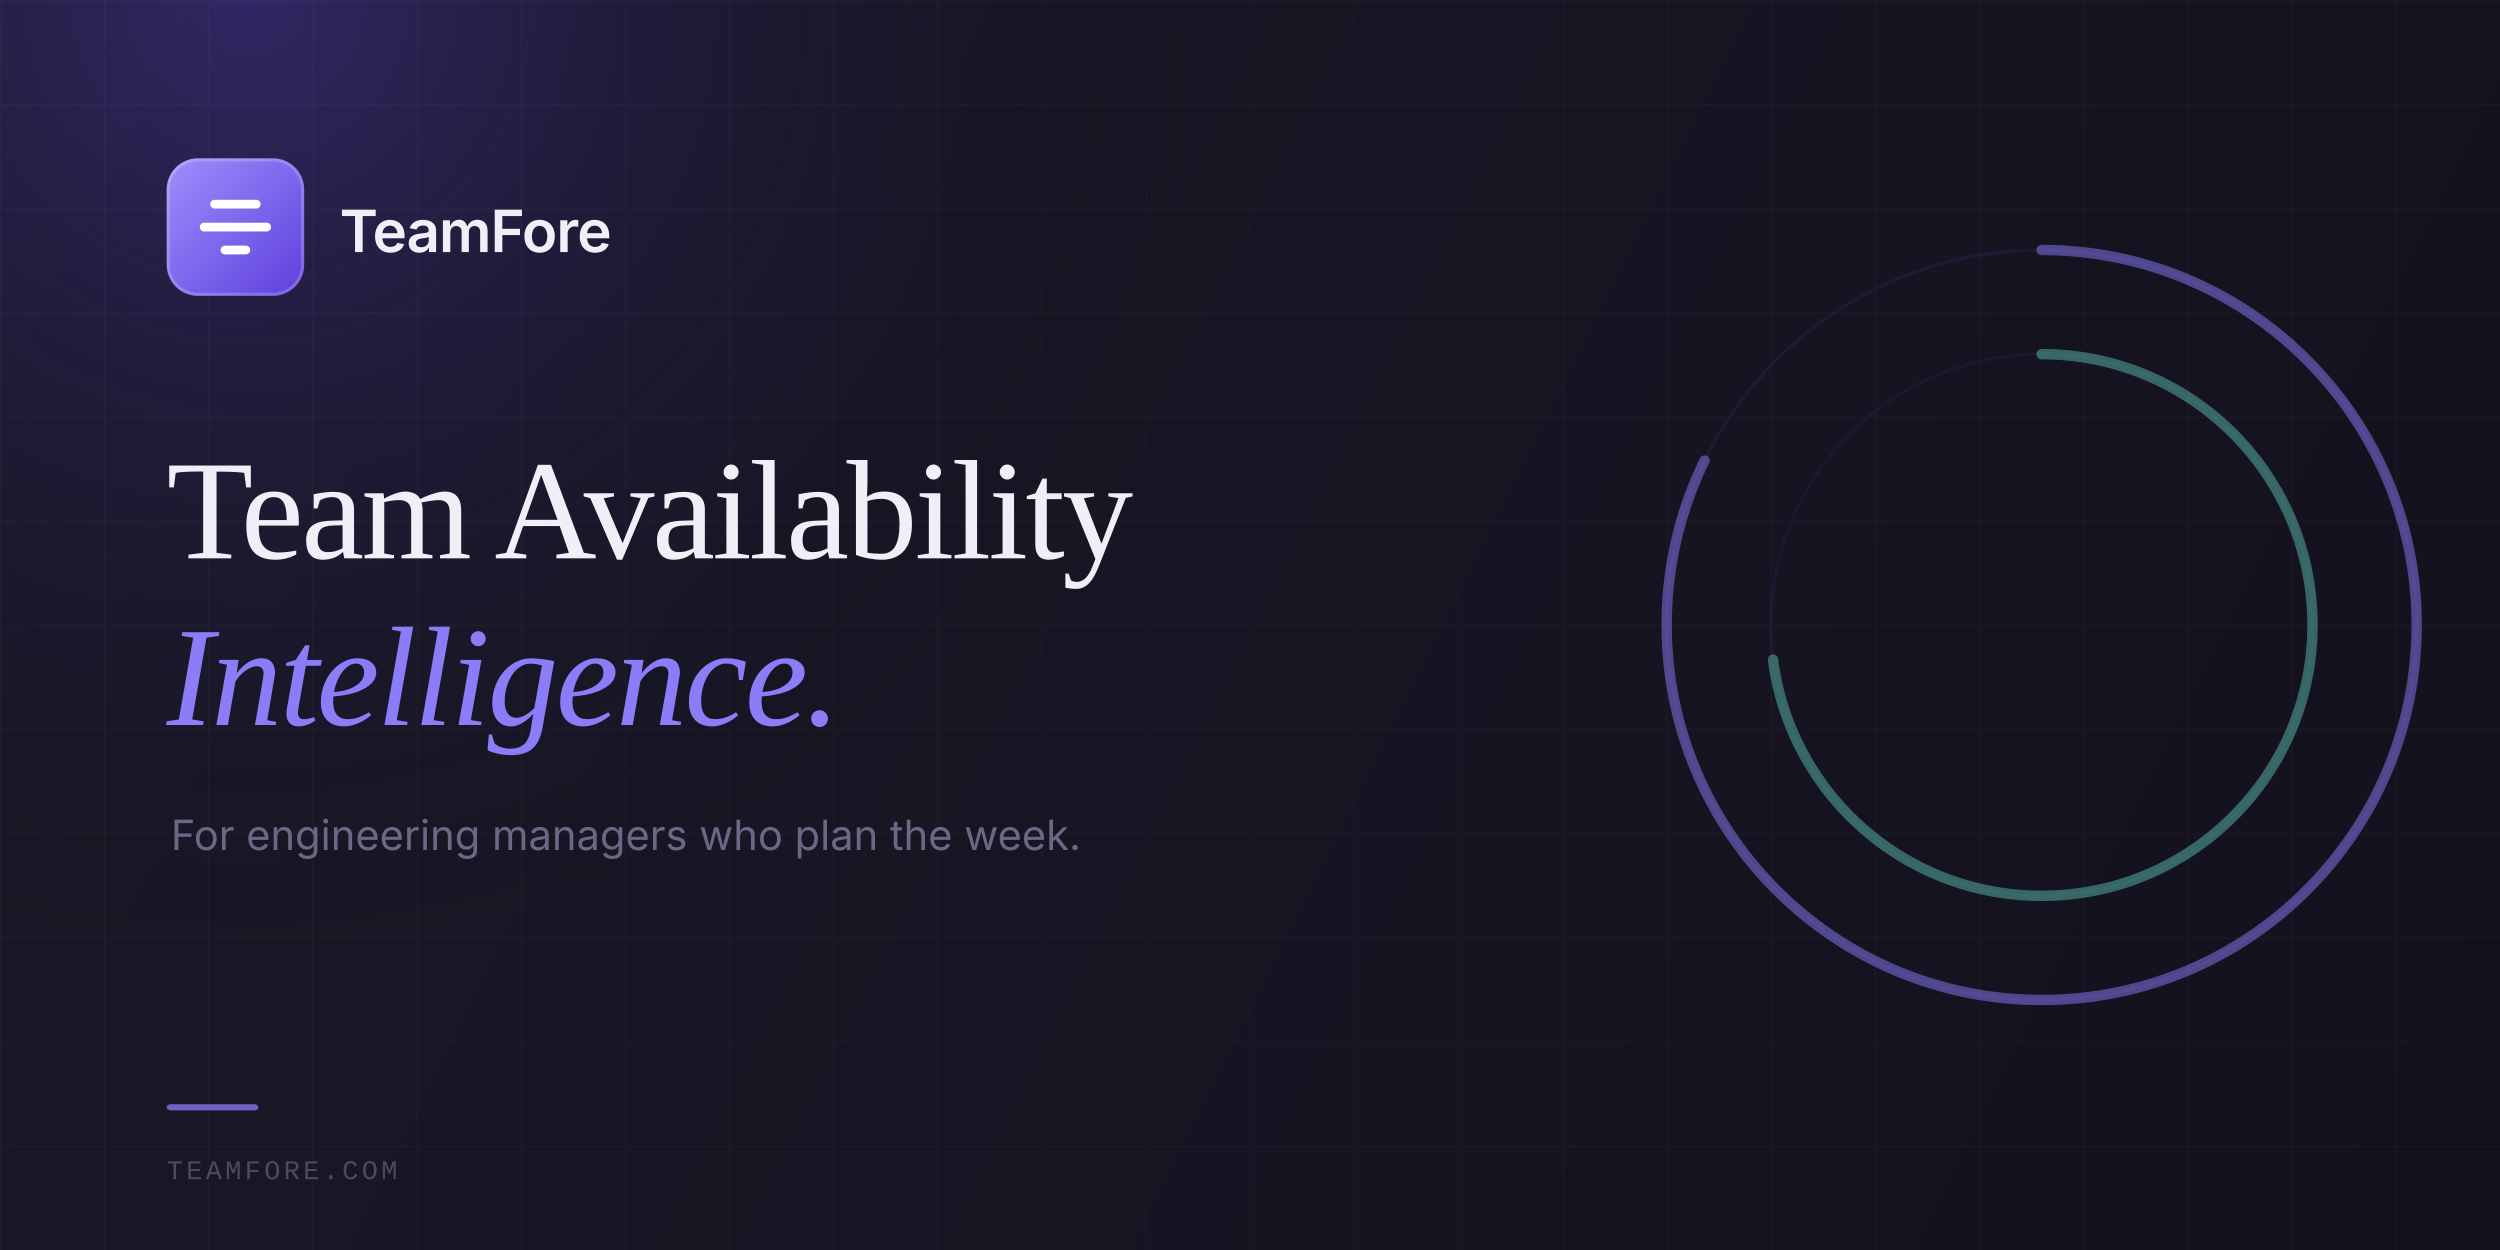
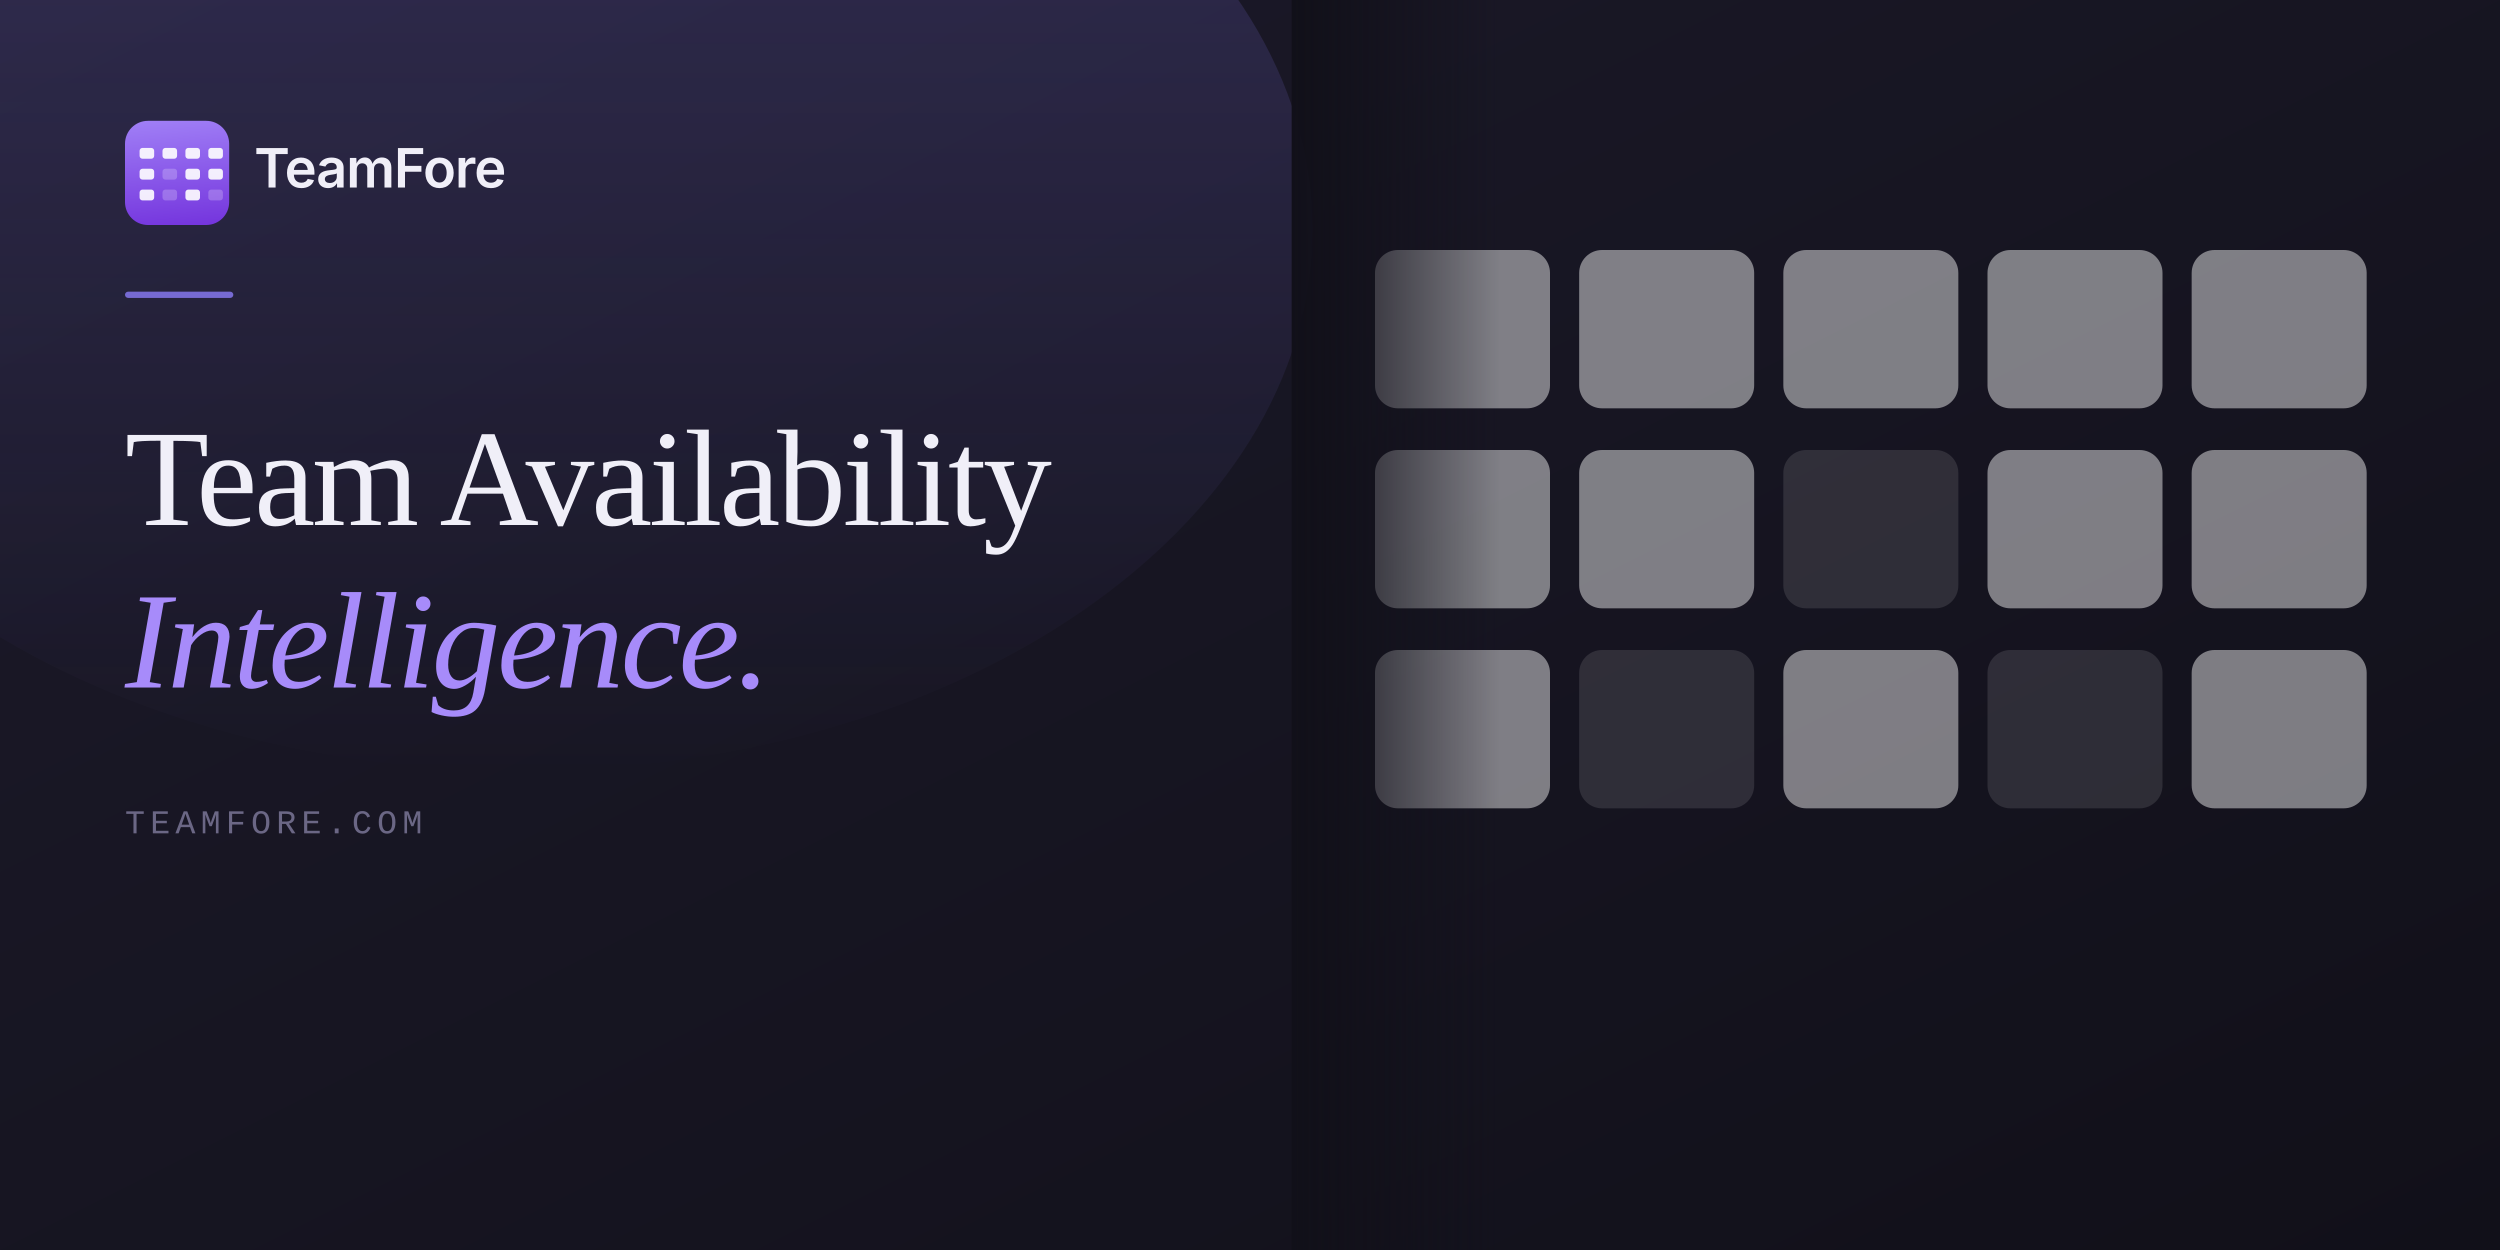
- <svg xmlns="http://www.w3.org/2000/svg" viewBox="0 0 1200 600" width="1200" height="600" fill="none">
+ <svg xmlns="http://www.w3.org/2000/svg" viewBox="0 0 1200 600" width="1200" height="600">
  <defs>
-     <linearGradient id="bg" x1="0" y1="0" x2="1200" y2="600" gradientUnits="userSpaceOnUse">
-       <stop offset="0%" stop-color="#1b1928" />
-       <stop offset="100%" stop-color="#13111d" />
+     <linearGradient id="bg" x1="0" y1="0" x2="1" y2="1">
+       <stop offset="0%" stop-color="#1c1a2a" />
+       <stop offset="100%" stop-color="#111019" />
    </linearGradient>
-     <radialGradient id="glow1" cx="10%" cy="0%" r="50%" gradientUnits="userSpaceOnUse">
-       <stop offset="0%" stop-color="#6448e8" stop-opacity="0.32" />
-       <stop offset="100%" stop-color="transparent" />
-     </radialGradient>
-     <linearGradient id="mark-g" x1="0" y1="0" x2="1" y2="1">
-       <stop offset="0%" stop-color="#9d8ffb" />
-       <stop offset="100%" stop-color="#5e3fde" />
+     <linearGradient id="glow" x1="0" y1="0" x2="0" y2="1">
+       <stop offset="0%" stop-color="#8b7cf8" stop-opacity="0.22" />
+       <stop offset="100%" stop-color="#8b7cf8" stop-opacity="0" />
    </linearGradient>
-     <pattern id="grid" width="50" height="50" patternUnits="userSpaceOnUse">
-       <path d="M 50 0 L 0 0 0 50" fill="none" stroke="white" stroke-opacity="0.03" stroke-width="1" />
-     </pattern>
+     <linearGradient id="mark-g" x1="0" y1="0" x2="1" y2="1" gradientTransform="rotate(40,0.5,0.5)">
+       <stop offset="0%" stop-color="#a78bfa" />
+       <stop offset="100%" stop-color="#6d28d9" />
+     </linearGradient>
+     <linearGradient id="fade-l" x1="0" y1="0" x2="1" y2="0">
+       <stop offset="0%" stop-color="#111019" stop-opacity="1" />
+       <stop offset="100%" stop-color="#111019" stop-opacity="0" />
+     </linearGradient>
+     <style>
+       .brand { font-family: system-ui, -apple-system, 'Helvetica Neue', sans-serif; font-weight: 600; font-size: 26px; fill: #F0EFF8; letter-spacing: -0.5px; }
+       .h1    { font-family: Georgia, 'Times New Roman', serif; font-style: normal; font-size: 66px; fill: #F0EFF8; letter-spacing: -1.5px; }
+       .h1i   { font-family: Georgia, 'Times New Roman', serif; font-style: italic; font-size: 66px; fill: #a78bfa; letter-spacing: -1.5px; }
+       .sub   { font-family: 'Courier New', monospace; font-size: 16px; fill: #6b6785; letter-spacing: 2.5px; }
+     </style>
  </defs>
  <rect width="1200" height="600" fill="url(#bg)" />
-   <rect width="1200" height="600" fill="url(#glow1)" />
-   <rect width="1200" height="600" fill="url(#grid)" />
-   <circle cx="980" cy="300" r="180" stroke="#6448e8" stroke-opacity="0.10" stroke-width="1.5" fill="none" />
-   <circle cx="980" cy="300" r="130" stroke="#6448e8" stroke-opacity="0.08" stroke-width="1.5" fill="none" />
-   <circle cx="980" cy="300" r="180" stroke="#8b7cf8" stroke-opacity="0.5" stroke-width="5" fill="none" stroke-linecap="round" stroke-dasharray="1130" stroke-dashoffset="200" transform="rotate(-90 980 300)" />
-   <circle cx="980" cy="300" r="130" stroke="#5bbcaa" stroke-opacity="0.5" stroke-width="5" fill="none" stroke-linecap="round" stroke-dasharray="816" stroke-dashoffset="220" transform="rotate(-90 980 300)" />
-   <rect x="80" y="76" width="66" height="66" rx="15" fill="url(#mark-g)" />
-   <rect x="80.75" y="76.75" width="64.5" height="64.5" rx="14.25" stroke="white" stroke-opacity="0.2" stroke-width="1.5" fill="none" />
-   <line x1="98" y1="109" x2="128" y2="109" stroke="white" stroke-width="4.2" stroke-linecap="round" />
-   <line x1="103" y1="98" x2="123" y2="98" stroke="white" stroke-width="4.2" stroke-linecap="round" />
-   <line x1="108" y1="120" x2="118" y2="120" stroke="white" stroke-width="4.2" stroke-linecap="round" />
-   <text x="163" y="121" font-family="'Geist', 'Inter', system-ui, sans-serif" font-weight="600" font-size="28" letter-spacing="-0.5" fill="#F0EFF8">TeamFore</text>
-   <text x="80" y="268" font-family="Georgia, 'Times New Roman', serif" font-size="68" letter-spacing="-1.2" fill="#F0EFF8">Team Availability</text>
-   <text x="80" y="348" font-family="Georgia, 'Times New Roman', serif" font-size="68" letter-spacing="-1.2" fill="#8b7cf8" font-style="italic">Intelligence.</text>
-   <text x="82" y="408" font-family="'Geist', 'Inter', system-ui, sans-serif" font-size="20" fill="#6b6785">For engineering managers who plan the week.</text>
-   <rect x="80" y="530" width="44" height="3" rx="2" fill="#8b7cf8" fill-opacity="0.75" />
-   <text x="80" y="566" font-family="'Geist Mono', 'Courier New', monospace" font-size="13" letter-spacing="0.12em" fill="#4d495f">TEAMFORE.COM</text>
+   <ellipse cx="250" cy="110" rx="380" ry="260" fill="url(#glow)" />
+   <rect x="60" y="58" width="50" height="50" rx="11" fill="url(#mark-g)" />
+   <rect x="67" y="71" width="7" height="5.2" rx="1.4" fill="white" fill-opacity="0.90" />
+   <rect x="78" y="71" width="7" height="5.2" rx="1.4" fill="white" fill-opacity="0.90" />
+   <rect x="89" y="71" width="7" height="5.2" rx="1.4" fill="white" fill-opacity="0.90" />
+   <rect x="100" y="71" width="7" height="5.2" rx="1.4" fill="white" fill-opacity="0.90" />
+   <rect x="67" y="81" width="7" height="5.2" rx="1.4" fill="white" fill-opacity="0.90" />
+   <rect x="78" y="81" width="7" height="5.2" rx="1.4" fill="white" fill-opacity="0.22" />
+   <rect x="89" y="81" width="7" height="5.2" rx="1.4" fill="white" fill-opacity="0.90" />
+   <rect x="100" y="81" width="7" height="5.2" rx="1.4" fill="white" fill-opacity="0.90" />
+   <rect x="67" y="91" width="7" height="5.2" rx="1.4" fill="white" fill-opacity="0.90" />
+   <rect x="78" y="91" width="7" height="5.2" rx="1.4" fill="white" fill-opacity="0.22" />
+   <rect x="89" y="91" width="7" height="5.2" rx="1.4" fill="white" fill-opacity="0.90" />
+   <rect x="100" y="91" width="7" height="5.2" rx="1.4" fill="white" fill-opacity="0.22" />
+   <text x="122" y="90" class="brand">TeamFore</text>
+   <rect x="60" y="140" width="52" height="3" rx="1.5" fill="#8b7cf8" opacity="0.80" />
+   <text x="60" y="252" class="h1">Team Availability</text>
+   <text x="60" y="330" class="h1i">Intelligence.</text>
+   <text x="60" y="400" class="sub">TEAMFORE.COM</text>
+   <g opacity="0.50">
+     <rect x="660" y="120" width="84" height="76" rx="11" fill="white" fill-opacity="0.90" />
+     <rect x="758" y="120" width="84" height="76" rx="11" fill="white" fill-opacity="0.90" />
+     <rect x="856" y="120" width="84" height="76" rx="11" fill="white" fill-opacity="0.90" />
+     <rect x="954" y="120" width="84" height="76" rx="11" fill="white" fill-opacity="0.90" />
+     <rect x="1052" y="120" width="84" height="76" rx="11" fill="white" fill-opacity="0.90" />
+     <rect x="660" y="216" width="84" height="76" rx="11" fill="white" fill-opacity="0.90" />
+     <rect x="758" y="216" width="84" height="76" rx="11" fill="white" fill-opacity="0.90" />
+     <rect x="856" y="216" width="84" height="76" rx="11" fill="white" fill-opacity="0.22" />
+     <rect x="954" y="216" width="84" height="76" rx="11" fill="white" fill-opacity="0.90" />
+     <rect x="1052" y="216" width="84" height="76" rx="11" fill="white" fill-opacity="0.90" />
+     <rect x="660" y="312" width="84" height="76" rx="11" fill="white" fill-opacity="0.90" />
+     <rect x="758" y="312" width="84" height="76" rx="11" fill="white" fill-opacity="0.22" />
+     <rect x="856" y="312" width="84" height="76" rx="11" fill="white" fill-opacity="0.90" />
+     <rect x="954" y="312" width="84" height="76" rx="11" fill="white" fill-opacity="0.22" />
+     <rect x="1052" y="312" width="84" height="76" rx="11" fill="white" fill-opacity="0.90" />
+   </g>
+   <rect x="620" y="0" width="100" height="600" fill="url(#fade-l)" />
</svg>
